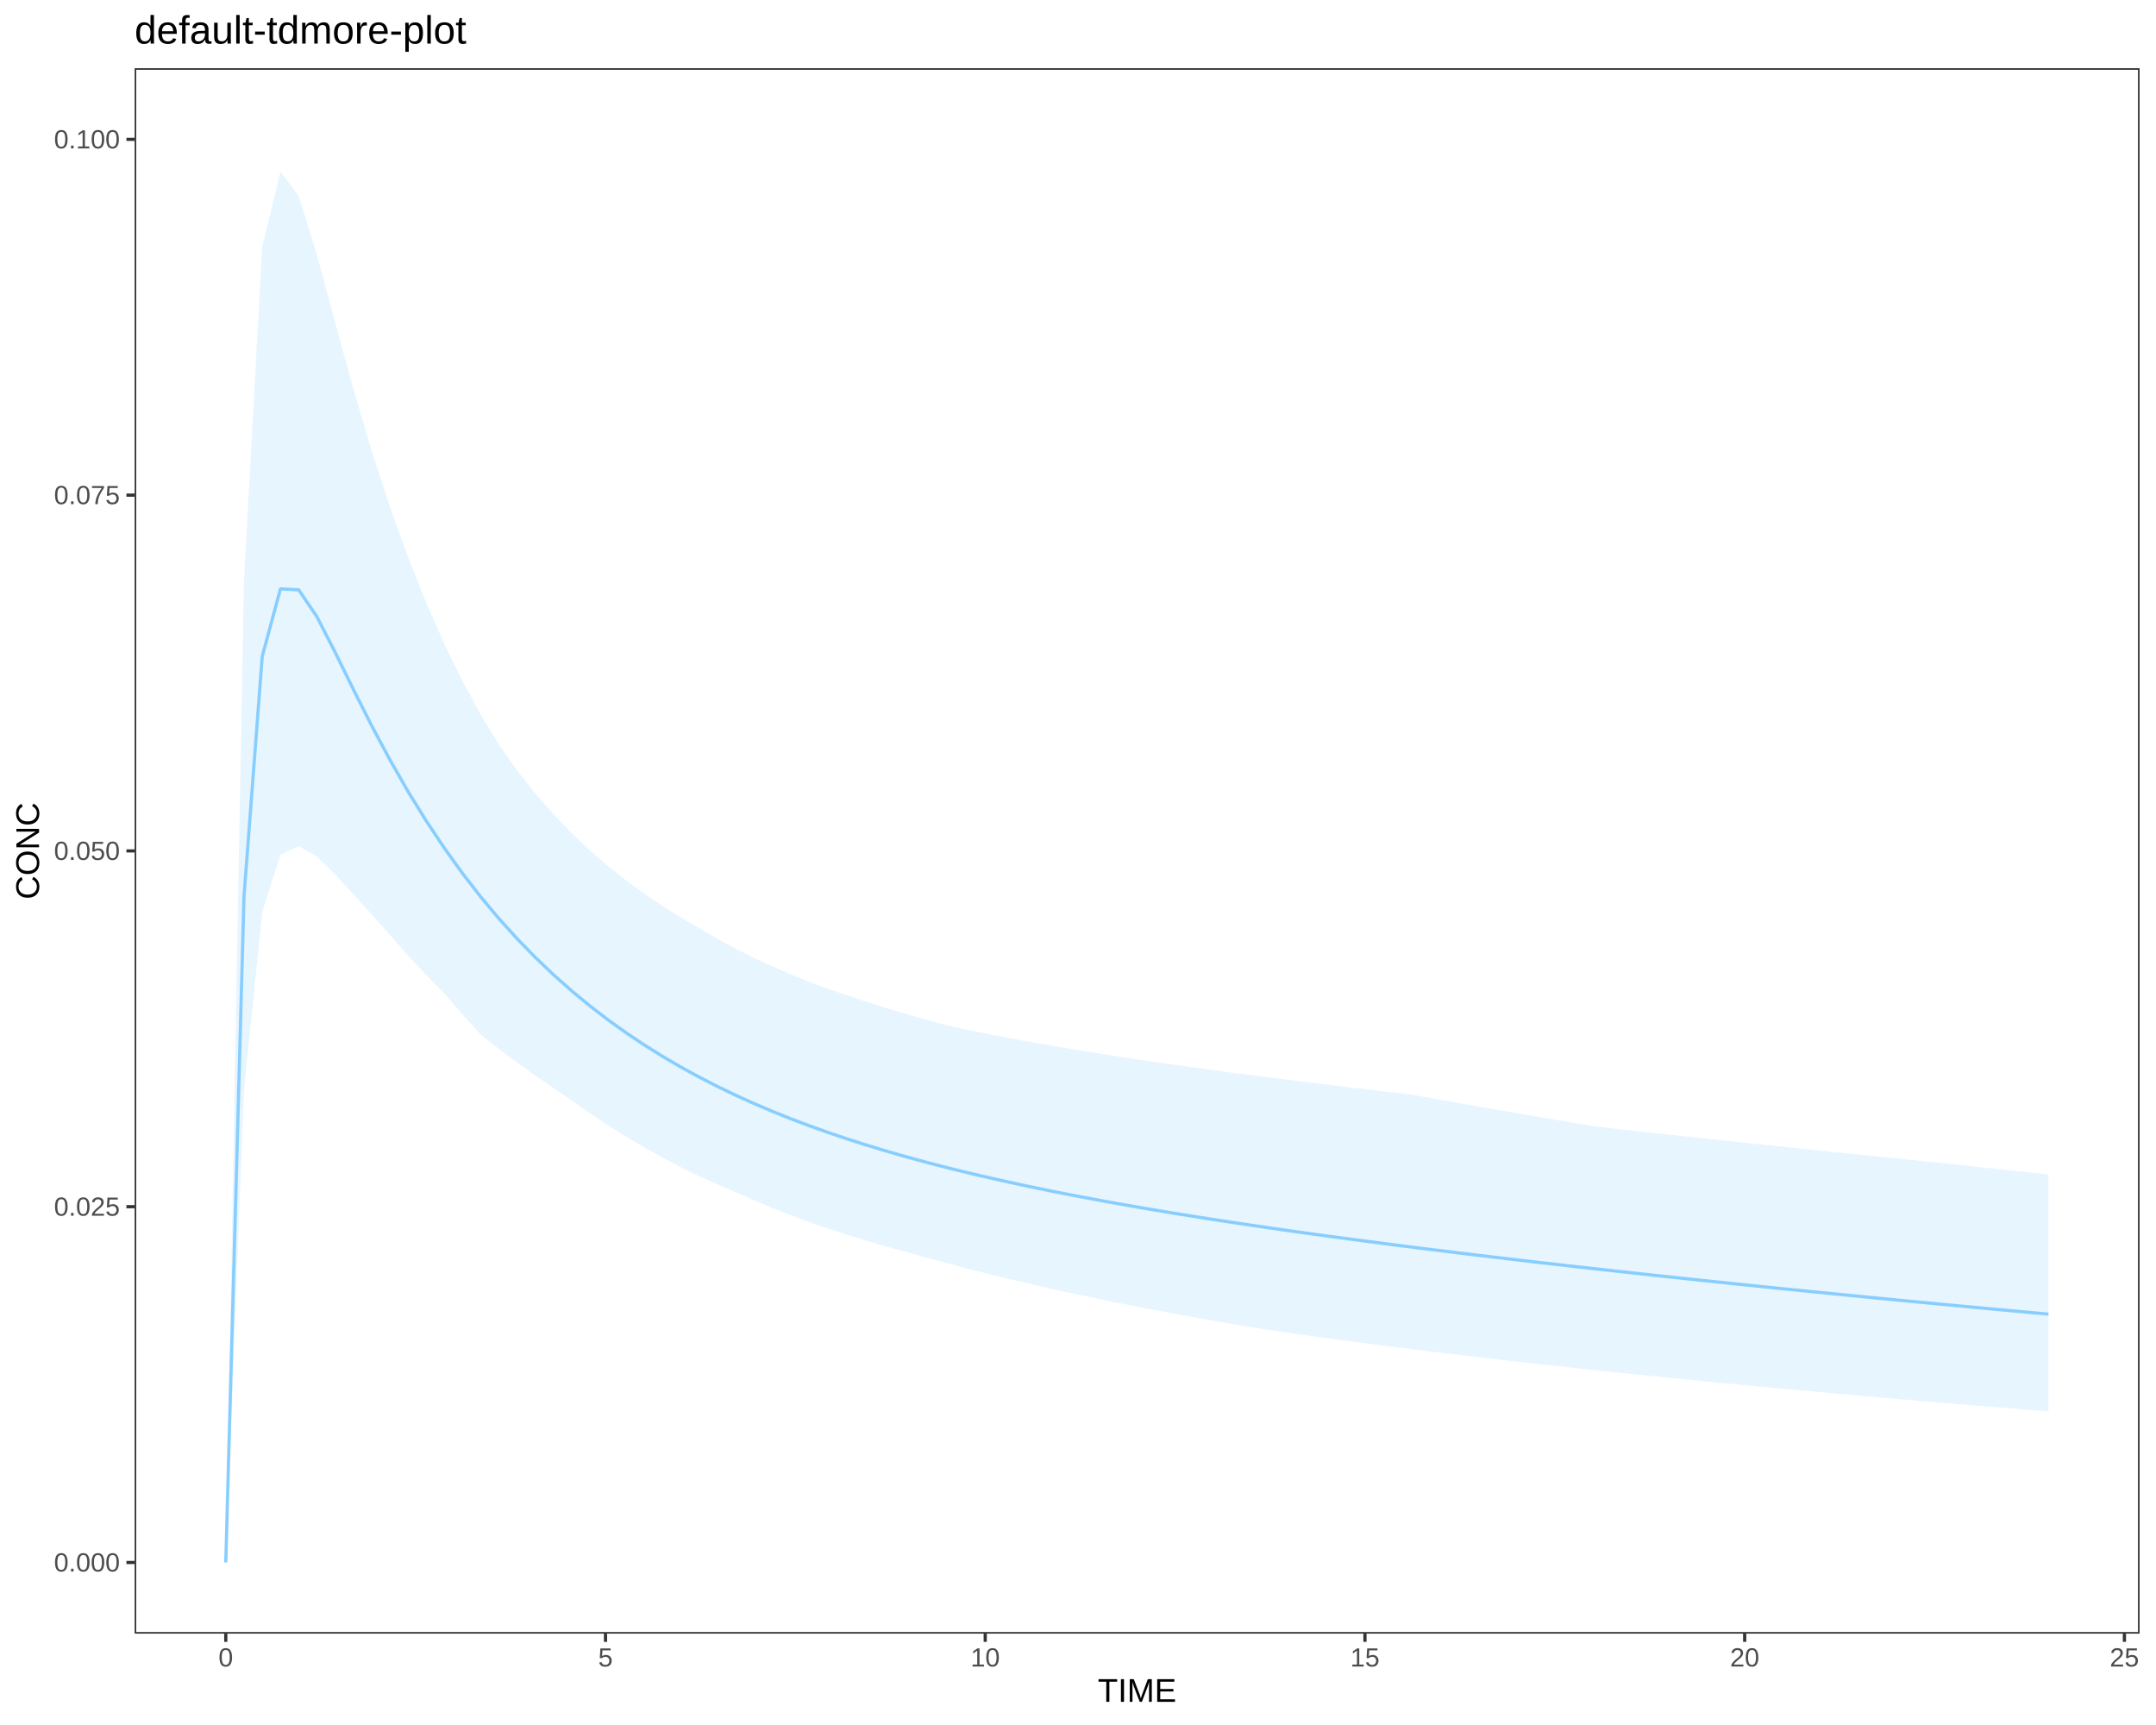
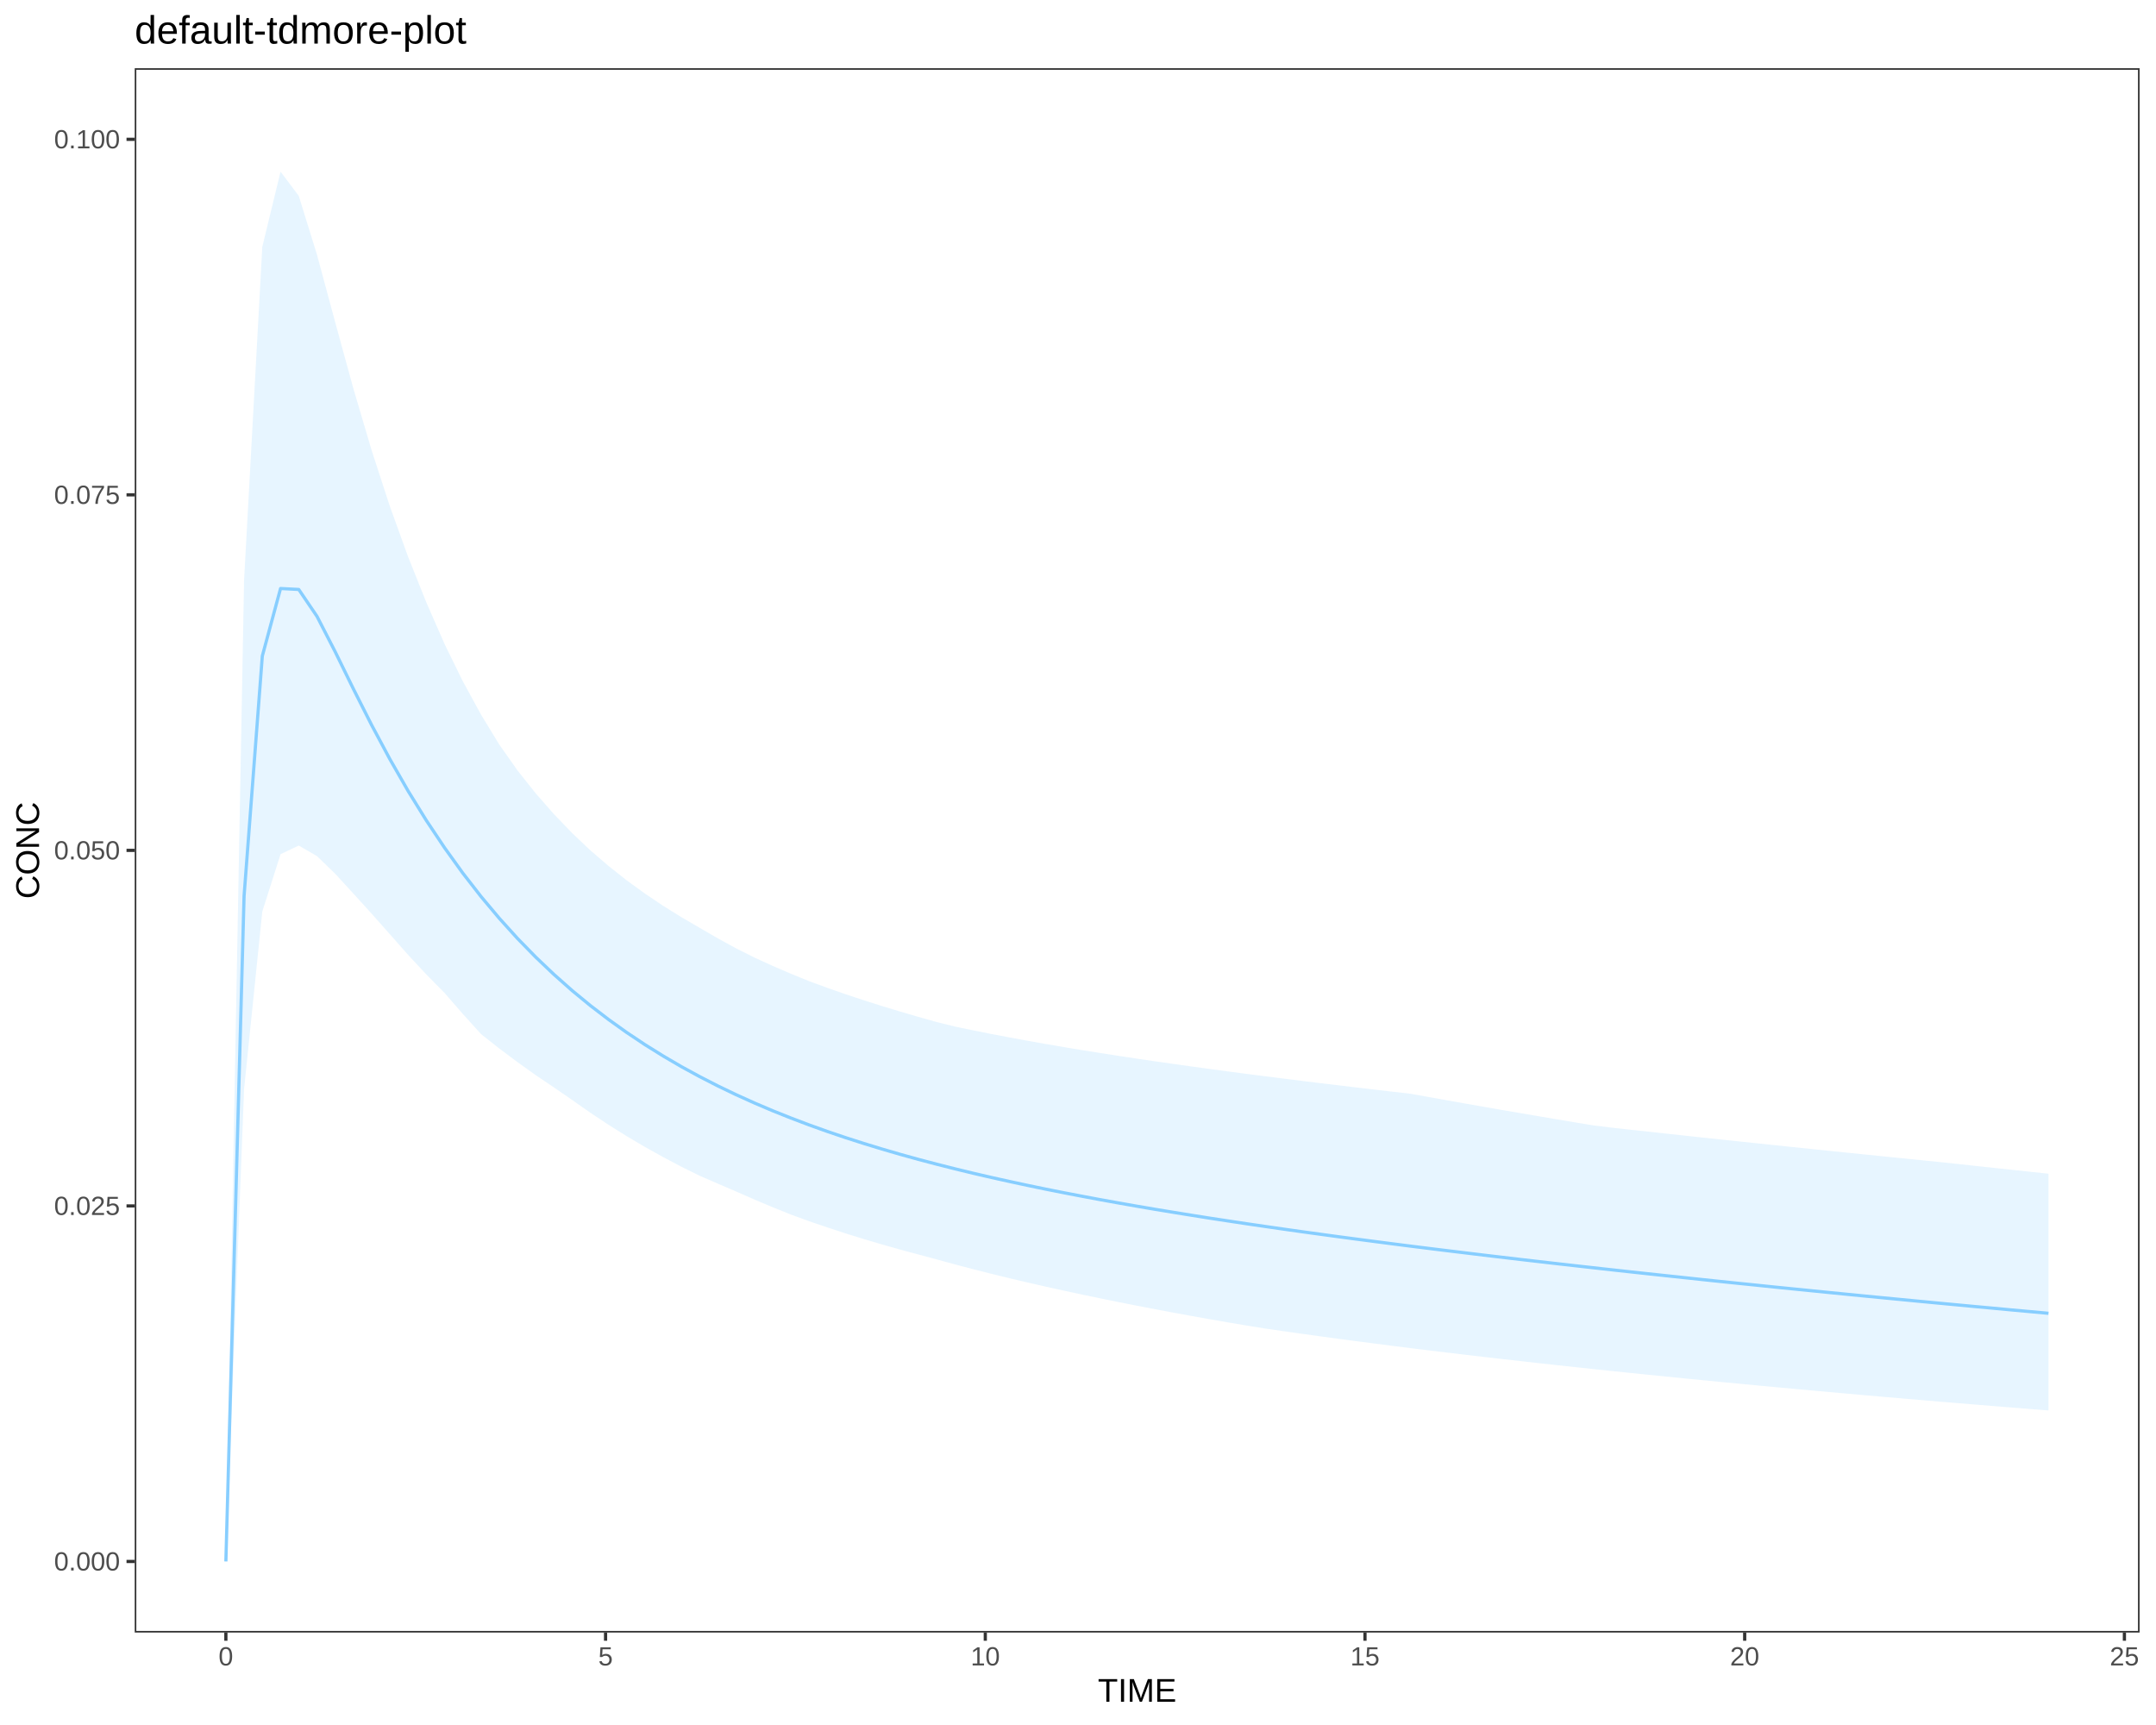
<svg xmlns="http://www.w3.org/2000/svg" viewBox="0 0 720.00 576.00">
  <defs>
    <style type="text/css">
    line, polyline, polygon, path, rect, circle {
      fill: none;
      stroke: #000000;
      stroke-linecap: round;
      stroke-linejoin: round;
      stroke-miterlimit: 10.00;
    }
  </style>
  </defs>
  <rect width="100%" height="100%" style="stroke: none; fill: #FFFFFF;" />
  <rect x="0.00" y="0.00" width="720.00" height="576.00" style="stroke-width: 1.07; stroke: #FFFFFF; fill: #FFFFFF;" />
  <defs>
-     <clipPath id="cpNDQuOTZ8NzE0LjUyfDU0NS40OXwyMi43Nw==">
-       <rect x="44.96" y="22.77" width="669.56" height="522.72" />
+     <clipPath id="cpNDQuOTl8NzE0LjUyfDU0NS4xM3wyMi43Nw==">
+       <rect x="44.99" y="22.77" width="669.53" height="522.36" />
    </clipPath>
  </defs>
-   <rect x="44.96" y="22.77" width="669.56" height="522.72" style="stroke-width: 1.07; stroke: none; fill: #FFFFFF;" clip-path="url(#cpNDQuOTZ8NzE0LjUyfDU0NS40OXwyMi43Nw==)" />
-   <polyline points="75.40,521.73 81.48,299.37 87.57,219.19 93.66,196.63 99.75,196.95 105.83,205.93 111.92,217.80 118.01,230.21 124.09,242.28 130.18,253.66 136.27,264.28 142.35,274.14 148.44,283.27 154.53,291.73 160.61,299.56 166.70,306.82 172.79,313.55 178.87,319.79 184.96,325.59 191.05,330.98 197.14,335.99 203.22,340.66 209.31,345.01 215.40,349.08 221.48,352.87 227.57,356.42 233.66,359.74 239.74,362.86 245.83,365.79 251.92,368.54 258.00,371.12 264.09,373.57 270.18,375.87 276.26,378.05 282.35,380.11 288.44,382.07 294.53,383.93 300.61,385.70 306.70,387.39 312.79,389.00 318.87,390.54 324.96,392.01 331.05,393.42 337.13,394.78 343.22,396.09 349.31,397.35 355.39,398.56 361.48,399.73 367.57,400.87 373.65,401.97 379.74,403.04 385.83,404.08 391.92,405.09 398.00,406.07 404.09,407.03 410.18,407.97 416.26,408.88 422.35,409.78 428.44,410.66 434.52,411.52 440.61,412.36 446.70,413.19 452.78,414.00 458.87,414.80 464.96,415.59 471.05,416.37 477.13,417.13 483.22,417.88 489.31,418.63 495.39,419.36 501.48,420.08 507.57,420.80 513.65,421.51 519.74,422.20 525.83,422.90 531.91,423.58 538.00,424.25 544.09,424.92 550.17,425.59 556.26,426.24 562.35,426.89 568.44,427.54 574.52,428.17 580.61,428.81 586.70,429.43 592.78,430.06 598.87,430.67 604.96,431.28 611.04,431.89 617.13,432.49 623.22,433.09 629.30,433.68 635.39,434.27 641.48,434.85 647.56,435.43 653.65,436.00 659.74,436.57 665.83,437.14 671.91,437.70 678.00,438.26 684.09,438.81 " style="stroke-width: 1.07; stroke: #87CEFF; stroke-linecap: butt;" clip-path="url(#cpNDQuOTZ8NzE0LjUyfDU0NS40OXwyMi43Nw==)" />
-   <polygon points="75.40,521.73 81.48,193.87 87.57,82.42 93.66,57.34 99.75,65.44 105.83,85.10 111.92,107.70 118.01,129.89 124.09,150.50 130.18,169.21 136.27,186.04 142.35,201.30 148.44,215.19 154.53,227.62 160.61,238.76 166.70,248.77 172.79,257.41 178.87,265.07 184.96,272.03 191.05,278.36 197.14,284.13 203.22,289.37 209.31,294.17 215.40,298.60 221.48,302.69 227.57,306.48 233.66,310.03 239.74,313.56 245.83,316.88 251.92,319.94 258.00,322.72 264.09,325.35 270.18,327.83 276.26,330.07 282.35,332.19 288.44,334.21 294.53,336.14 300.61,338.00 306.70,339.77 312.79,341.49 318.87,343.00 324.96,344.27 331.05,345.48 337.13,346.65 343.22,347.77 349.31,348.84 355.39,349.89 361.48,350.89 367.57,351.87 373.65,352.81 379.74,353.73 385.83,354.63 391.92,355.50 398.00,356.36 404.09,357.19 410.18,358.01 416.26,358.81 422.35,359.59 428.44,360.36 434.52,361.12 440.61,361.87 446.70,362.61 452.78,363.33 458.87,364.05 464.96,364.76 471.05,365.46 477.13,366.54 483.22,367.65 489.31,368.73 495.39,369.80 501.48,370.85 507.57,371.90 513.65,372.94 519.74,373.97 525.83,374.99 531.91,376.00 538.00,376.76 544.09,377.43 550.17,378.10 556.26,378.76 562.35,379.42 568.44,380.07 574.52,380.72 580.61,381.37 586.70,382.01 592.78,382.65 598.87,383.29 604.96,383.92 611.04,384.55 617.13,385.17 623.22,385.79 629.30,386.41 635.39,387.03 641.48,387.64 647.56,388.25 653.65,388.91 659.74,389.57 665.83,390.22 671.91,390.88 678.00,391.53 684.09,392.17 684.09,471.28 678.00,470.80 671.91,470.31 665.83,469.82 659.74,469.32 653.65,468.82 647.56,468.31 641.48,467.80 635.39,467.28 629.30,466.75 623.22,466.22 617.13,465.68 611.04,465.14 604.96,464.59 598.87,464.03 592.78,463.47 586.70,462.90 580.61,462.32 574.52,461.74 568.44,461.15 562.35,460.55 556.26,459.94 550.17,459.33 544.09,458.70 538.00,458.07 531.91,457.43 525.83,456.78 519.74,456.12 513.65,455.45 507.57,454.77 501.48,454.08 495.39,453.38 489.31,452.66 483.22,451.94 477.13,451.20 471.05,450.45 464.96,449.68 458.87,448.91 452.78,448.11 446.70,447.30 440.61,446.47 434.52,445.63 428.44,444.76 422.35,443.88 416.26,442.90 410.18,441.87 404.09,440.81 398.00,439.72 391.92,438.61 385.83,437.47 379.74,436.30 373.65,435.09 367.57,433.85 361.48,432.58 355.39,431.27 349.31,429.93 343.22,428.54 337.13,427.11 331.05,425.62 324.96,424.08 318.87,422.48 312.79,420.81 306.70,419.17 300.61,417.53 294.53,415.81 288.44,414.01 282.35,412.12 276.26,410.13 270.18,408.04 264.09,405.81 258.00,403.37 251.92,400.80 245.83,398.13 239.74,395.52 233.66,392.86 227.57,389.86 221.48,386.64 215.40,383.24 209.31,379.65 203.22,375.85 197.14,371.81 191.05,367.53 184.96,363.35 178.87,359.23 172.79,354.87 166.70,350.33 160.61,345.51 154.53,338.77 148.44,331.77 142.35,325.59 136.27,319.06 130.18,312.16 124.09,305.30 118.01,298.59 111.92,291.96 105.83,286.05 99.75,282.52 93.66,285.41 87.57,304.54 81.48,363.89 75.40,521.73 " style="stroke-width: 0.00; stroke: none; fill: #87CEFF; fill-opacity: 0.20;" clip-path="url(#cpNDQuOTZ8NzE0LjUyfDU0NS40OXwyMi43Nw==)" />
-   <polyline points="75.40,521.73 81.48,193.87 87.57,82.42 93.66,57.34 99.75,65.44 105.83,85.10 111.92,107.70 118.01,129.89 124.09,150.50 130.18,169.21 136.27,186.04 142.35,201.30 148.44,215.19 154.53,227.62 160.61,238.76 166.70,248.77 172.79,257.41 178.87,265.07 184.96,272.03 191.05,278.36 197.14,284.13 203.22,289.37 209.31,294.17 215.40,298.60 221.48,302.69 227.57,306.48 233.66,310.03 239.74,313.56 245.83,316.88 251.92,319.94 258.00,322.72 264.09,325.35 270.18,327.83 276.26,330.07 282.35,332.19 288.44,334.21 294.53,336.14 300.61,338.00 306.70,339.77 312.79,341.49 318.87,343.00 324.96,344.27 331.05,345.48 337.13,346.65 343.22,347.77 349.31,348.84 355.39,349.89 361.48,350.89 367.57,351.87 373.65,352.81 379.74,353.73 385.83,354.63 391.92,355.50 398.00,356.36 404.09,357.19 410.18,358.01 416.26,358.81 422.35,359.59 428.44,360.36 434.52,361.12 440.61,361.87 446.70,362.61 452.78,363.33 458.87,364.05 464.96,364.76 471.05,365.46 477.13,366.54 483.22,367.65 489.31,368.73 495.39,369.80 501.48,370.85 507.57,371.90 513.65,372.94 519.74,373.97 525.83,374.99 531.91,376.00 538.00,376.76 544.09,377.43 550.17,378.10 556.26,378.76 562.35,379.42 568.44,380.07 574.52,380.72 580.61,381.37 586.70,382.01 592.78,382.65 598.87,383.29 604.96,383.92 611.04,384.55 617.13,385.17 623.22,385.79 629.30,386.41 635.39,387.03 641.48,387.64 647.56,388.25 653.65,388.91 659.74,389.57 665.83,390.22 671.91,390.88 678.00,391.53 684.09,392.17 " style="stroke-width: 1.07; stroke: none;" clip-path="url(#cpNDQuOTZ8NzE0LjUyfDU0NS40OXwyMi43Nw==)" />
-   <polyline points="684.09,471.28 678.00,470.80 671.91,470.31 665.83,469.82 659.74,469.32 653.65,468.82 647.56,468.31 641.48,467.80 635.39,467.28 629.30,466.75 623.22,466.22 617.13,465.68 611.04,465.14 604.96,464.59 598.87,464.03 592.78,463.47 586.70,462.90 580.61,462.32 574.52,461.74 568.44,461.15 562.35,460.55 556.26,459.94 550.17,459.33 544.09,458.70 538.00,458.07 531.91,457.43 525.83,456.78 519.74,456.12 513.65,455.45 507.57,454.77 501.48,454.08 495.39,453.38 489.31,452.66 483.22,451.94 477.13,451.20 471.05,450.45 464.96,449.68 458.87,448.91 452.78,448.11 446.70,447.30 440.61,446.47 434.52,445.63 428.44,444.76 422.35,443.88 416.26,442.90 410.18,441.87 404.09,440.81 398.00,439.72 391.92,438.61 385.83,437.47 379.74,436.30 373.65,435.09 367.57,433.85 361.48,432.58 355.39,431.27 349.31,429.93 343.22,428.54 337.13,427.11 331.05,425.62 324.96,424.08 318.87,422.48 312.79,420.81 306.70,419.17 300.61,417.53 294.53,415.81 288.44,414.01 282.35,412.12 276.26,410.13 270.18,408.04 264.09,405.81 258.00,403.37 251.92,400.80 245.83,398.13 239.74,395.52 233.66,392.86 227.57,389.86 221.48,386.64 215.40,383.24 209.31,379.65 203.22,375.85 197.14,371.81 191.05,367.53 184.96,363.35 178.87,359.23 172.79,354.87 166.70,350.33 160.61,345.51 154.53,338.77 148.44,331.77 142.35,325.59 136.27,319.06 130.18,312.16 124.09,305.30 118.01,298.59 111.92,291.96 105.83,286.05 99.75,282.52 93.66,285.41 87.57,304.54 81.48,363.89 75.40,521.73 " style="stroke-width: 1.07; stroke: none;" clip-path="url(#cpNDQuOTZ8NzE0LjUyfDU0NS40OXwyMi43Nw==)" />
-   <rect x="44.96" y="22.77" width="669.56" height="522.72" style="stroke-width: 1.07; stroke: #333333;" clip-path="url(#cpNDQuOTZ8NzE0LjUyfDU0NS40OXwyMi43Nw==)" />
+   <rect x="44.99" y="22.77" width="669.53" height="522.36" style="stroke-width: 1.07; stroke: none; fill: #FFFFFF;" clip-path="url(#cpNDQuOTl8NzE0LjUyfDU0NS4xM3wyMi43Nw==)" />
+   <polyline points="75.43,521.39 81.51,299.18 87.60,219.06 93.69,196.51 99.77,196.83 105.86,205.81 111.95,217.66 118.03,230.07 124.12,242.13 130.21,253.51 136.29,264.12 142.38,273.97 148.47,283.09 154.55,291.54 160.64,299.37 166.73,306.62 172.81,313.35 178.90,319.59 184.99,325.38 191.07,330.77 197.16,335.78 203.25,340.44 209.33,344.79 215.42,348.85 221.51,352.64 227.59,356.19 233.68,359.51 239.77,362.63 245.85,365.55 251.94,368.30 258.03,370.89 264.11,373.32 270.20,375.63 276.29,377.81 282.37,379.87 288.46,381.82 294.55,383.68 300.63,385.45 306.72,387.14 312.80,388.74 318.89,390.28 324.98,391.76 331.06,393.17 337.15,394.52 343.24,395.83 349.32,397.09 355.41,398.30 361.50,399.47 367.58,400.61 373.67,401.71 379.76,402.78 385.84,403.82 391.93,404.82 398.02,405.81 404.10,406.77 410.19,407.70 416.28,408.62 422.36,409.51 428.45,410.39 434.54,411.25 440.62,412.09 446.71,412.92 452.80,413.73 458.88,414.53 464.97,415.32 471.06,416.10 477.14,416.86 483.23,417.61 489.32,418.35 495.40,419.09 501.49,419.81 507.58,420.53 513.66,421.23 519.75,421.93 525.84,422.62 531.92,423.30 538.01,423.98 544.10,424.65 550.18,425.31 556.27,425.96 562.36,426.61 568.44,427.26 574.53,427.90 580.62,428.53 586.70,429.15 592.79,429.78 598.88,430.39 604.96,431.00 611.05,431.61 617.13,432.21 623.22,432.81 629.31,433.40 635.39,433.98 641.48,434.57 647.57,435.15 653.65,435.72 659.74,436.29 665.83,436.85 671.91,437.42 678.00,437.97 684.09,438.53 " style="stroke-width: 1.07; stroke: #87CEFF; stroke-linecap: butt;" clip-path="url(#cpNDQuOTl8NzE0LjUyfDU0NS4xM3wyMi43Nw==)" />
+   <polygon points="75.43,521.39 81.51,193.75 87.60,82.38 93.69,57.32 99.77,65.41 105.86,85.06 111.95,107.64 118.03,129.82 124.12,150.42 130.21,169.11 136.29,185.93 142.38,201.17 148.47,215.06 154.55,227.48 160.64,238.61 166.73,248.61 172.81,257.25 178.90,264.91 184.99,271.86 191.07,278.18 197.16,283.95 203.25,289.18 209.33,293.99 215.42,298.41 221.51,302.50 227.59,306.28 233.68,309.83 239.77,313.36 245.85,316.68 251.94,319.74 258.03,322.52 264.11,325.14 270.20,327.62 276.29,329.86 282.37,331.98 288.46,334.00 294.55,335.93 300.63,337.78 306.72,339.56 312.80,341.27 318.89,342.78 324.98,344.05 331.06,345.26 337.15,346.42 343.24,347.54 349.32,348.62 355.41,349.66 361.50,350.67 367.58,351.64 373.67,352.59 379.76,353.51 385.84,354.40 391.93,355.27 398.02,356.13 404.10,356.96 410.19,357.78 416.28,358.58 422.36,359.36 428.45,360.13 434.54,360.89 440.62,361.64 446.71,362.37 452.80,363.10 458.88,363.81 464.97,364.52 471.06,365.22 477.14,366.31 483.23,367.41 489.32,368.49 495.40,369.56 501.49,370.62 507.58,371.66 513.66,372.70 519.75,373.73 525.84,374.75 531.92,375.76 538.01,376.51 544.10,377.19 550.18,377.85 556.27,378.51 562.36,379.17 568.44,379.83 574.53,380.48 580.62,381.12 586.70,381.76 592.79,382.40 598.88,383.04 604.96,383.67 611.05,384.30 617.13,384.92 623.22,385.54 629.31,386.16 635.39,386.78 641.48,387.39 647.57,388.00 653.65,388.65 659.74,389.31 665.83,389.97 671.91,390.62 678.00,391.27 684.09,391.92 684.09,470.97 678.00,470.49 671.91,470.00 665.83,469.51 659.74,469.01 653.65,468.51 647.57,468.01 641.48,467.49 635.39,466.97 629.31,466.45 623.22,465.92 617.13,465.38 611.05,464.84 604.96,464.29 598.88,463.73 592.79,463.17 586.70,462.60 580.62,462.02 574.53,461.44 568.44,460.85 562.36,460.25 556.27,459.64 550.18,459.03 544.10,458.40 538.01,457.77 531.92,457.13 525.84,456.48 519.75,455.82 513.66,455.15 507.58,454.47 501.49,453.78 495.40,453.08 489.32,452.37 483.23,451.64 477.14,450.91 471.06,450.16 464.97,449.39 458.88,448.61 452.80,447.82 446.71,447.01 440.62,446.18 434.54,445.34 428.45,444.47 422.36,443.59 416.28,442.61 410.19,441.58 404.10,440.52 398.02,439.44 391.93,438.32 385.84,437.18 379.76,436.01 373.67,434.81 367.58,433.57 361.50,432.30 355.41,430.99 349.32,429.65 343.24,428.26 337.15,426.83 331.06,425.34 324.98,423.80 318.89,422.20 312.80,420.53 306.72,418.90 300.63,417.26 294.55,415.54 288.46,413.74 282.37,411.85 276.29,409.86 270.20,407.78 264.11,405.55 258.03,403.11 251.94,400.54 245.85,397.87 239.77,395.26 233.68,392.61 227.59,389.60 221.51,386.39 215.42,383.00 209.33,379.41 203.25,375.60 197.16,371.57 191.07,367.29 184.99,363.11 178.90,359.00 172.81,354.65 166.73,350.10 160.64,345.29 154.55,338.55 148.47,331.56 142.38,325.38 136.29,318.85 130.21,311.96 124.12,305.10 118.03,298.40 111.95,291.77 105.86,285.87 99.77,282.34 93.69,285.23 87.60,304.35 81.51,363.65 75.43,521.39 " style="stroke-width: 0.00; stroke: none; fill: #87CEFF; fill-opacity: 0.20;" clip-path="url(#cpNDQuOTl8NzE0LjUyfDU0NS4xM3wyMi43Nw==)" />
+   <polyline points="75.43,521.39 81.51,193.75 87.60,82.38 93.69,57.32 99.77,65.41 105.86,85.06 111.95,107.64 118.03,129.82 124.12,150.42 130.21,169.11 136.29,185.93 142.38,201.17 148.47,215.06 154.55,227.48 160.64,238.61 166.73,248.61 172.81,257.25 178.90,264.91 184.99,271.86 191.07,278.18 197.16,283.95 203.25,289.18 209.33,293.99 215.42,298.41 221.51,302.50 227.59,306.28 233.68,309.83 239.77,313.36 245.85,316.68 251.94,319.74 258.03,322.52 264.11,325.14 270.20,327.62 276.29,329.86 282.37,331.98 288.46,334.00 294.55,335.93 300.63,337.78 306.72,339.56 312.80,341.27 318.89,342.78 324.98,344.05 331.06,345.26 337.15,346.42 343.24,347.54 349.32,348.62 355.41,349.66 361.50,350.67 367.58,351.64 373.67,352.59 379.76,353.51 385.84,354.40 391.93,355.27 398.02,356.13 404.10,356.96 410.19,357.78 416.28,358.58 422.36,359.36 428.45,360.13 434.54,360.89 440.62,361.64 446.71,362.37 452.80,363.10 458.88,363.81 464.97,364.52 471.06,365.22 477.14,366.31 483.23,367.41 489.32,368.49 495.40,369.56 501.49,370.62 507.58,371.66 513.66,372.70 519.75,373.73 525.84,374.75 531.92,375.76 538.01,376.51 544.10,377.19 550.18,377.85 556.27,378.51 562.36,379.17 568.44,379.83 574.53,380.48 580.62,381.12 586.70,381.76 592.79,382.40 598.88,383.04 604.96,383.67 611.05,384.30 617.13,384.92 623.22,385.54 629.31,386.16 635.39,386.78 641.48,387.39 647.57,388.00 653.65,388.65 659.74,389.31 665.83,389.97 671.91,390.62 678.00,391.27 684.09,391.92 " style="stroke-width: 1.07; stroke: none;" clip-path="url(#cpNDQuOTl8NzE0LjUyfDU0NS4xM3wyMi43Nw==)" />
+   <polyline points="684.09,470.97 678.00,470.49 671.91,470.00 665.83,469.51 659.74,469.01 653.65,468.51 647.57,468.01 641.48,467.49 635.39,466.97 629.31,466.45 623.22,465.92 617.13,465.38 611.05,464.84 604.96,464.29 598.88,463.73 592.79,463.17 586.70,462.60 580.62,462.02 574.53,461.44 568.44,460.85 562.36,460.25 556.27,459.64 550.18,459.03 544.10,458.40 538.01,457.77 531.92,457.13 525.84,456.48 519.75,455.82 513.66,455.15 507.58,454.47 501.49,453.78 495.40,453.08 489.32,452.37 483.23,451.64 477.14,450.91 471.06,450.16 464.97,449.39 458.88,448.61 452.80,447.82 446.71,447.01 440.62,446.18 434.54,445.34 428.45,444.47 422.36,443.59 416.28,442.61 410.19,441.58 404.10,440.52 398.02,439.44 391.93,438.32 385.84,437.18 379.76,436.01 373.67,434.81 367.58,433.57 361.50,432.30 355.41,430.99 349.32,429.65 343.24,428.26 337.15,426.83 331.06,425.34 324.98,423.80 318.89,422.20 312.80,420.53 306.72,418.90 300.63,417.26 294.55,415.54 288.46,413.74 282.37,411.85 276.29,409.86 270.20,407.78 264.11,405.55 258.03,403.11 251.94,400.54 245.85,397.87 239.77,395.26 233.68,392.61 227.59,389.60 221.51,386.39 215.42,383.00 209.33,379.41 203.25,375.60 197.16,371.57 191.07,367.29 184.99,363.11 178.90,359.00 172.81,354.65 166.73,350.10 160.64,345.29 154.55,338.55 148.47,331.56 142.38,325.38 136.29,318.85 130.21,311.96 124.12,305.10 118.03,298.40 111.95,291.77 105.86,285.87 99.77,282.34 93.69,285.23 87.60,304.35 81.51,363.65 75.43,521.39 " style="stroke-width: 1.07; stroke: none;" clip-path="url(#cpNDQuOTl8NzE0LjUyfDU0NS4xM3wyMi43Nw==)" />
+   <rect x="44.99" y="22.77" width="669.53" height="522.36" style="stroke-width: 1.07; stroke: #333333;" clip-path="url(#cpNDQuOTl8NzE0LjUyfDU0NS4xM3wyMi43Nw==)" />
  <defs>
    <clipPath id="cpMC4wMHw3MjAuMDB8NTc2LjAwfDAuMDA=">
      <rect x="0.00" y="0.00" width="720.00" height="576.00" />
    </clipPath>
  </defs>
  <g clip-path="url(#cpMC4wMHw3MjAuMDB8NTc2LjAwfDAuMDA=)">
-     <text x="18.03" y="524.75" style="font-size: 8.80px; fill: #4D4D4D; font-family: Liberation Sans;" textLength="22.00px" lengthAdjust="spacingAndGlyphs">0.000</text>
+     <text x="18.06" y="524.41" style="font-size: 8.80px; fill: #4D4D4D; font-family: Liberation Sans;" textLength="22.00px" lengthAdjust="spacingAndGlyphs">0.000</text>
  </g>
  <g clip-path="url(#cpMC4wMHw3MjAuMDB8NTc2LjAwfDAuMDA=)">
-     <text x="18.03" y="405.95" style="font-size: 8.80px; fill: #4D4D4D; font-family: Liberation Sans;" textLength="22.00px" lengthAdjust="spacingAndGlyphs">0.025</text>
+     <text x="18.06" y="405.69" style="font-size: 8.80px; fill: #4D4D4D; font-family: Liberation Sans;" textLength="22.00px" lengthAdjust="spacingAndGlyphs">0.025</text>
  </g>
  <g clip-path="url(#cpMC4wMHw3MjAuMDB8NTc2LjAwfDAuMDA=)">
-     <text x="18.03" y="287.15" style="font-size: 8.80px; fill: #4D4D4D; font-family: Liberation Sans;" textLength="22.00px" lengthAdjust="spacingAndGlyphs">0.050</text>
+     <text x="18.06" y="286.97" style="font-size: 8.80px; fill: #4D4D4D; font-family: Liberation Sans;" textLength="22.00px" lengthAdjust="spacingAndGlyphs">0.050</text>
  </g>
  <g clip-path="url(#cpMC4wMHw3MjAuMDB8NTc2LjAwfDAuMDA=)">
-     <text x="18.03" y="168.35" style="font-size: 8.80px; fill: #4D4D4D; font-family: Liberation Sans;" textLength="22.00px" lengthAdjust="spacingAndGlyphs">0.075</text>
+     <text x="18.06" y="168.26" style="font-size: 8.80px; fill: #4D4D4D; font-family: Liberation Sans;" textLength="22.00px" lengthAdjust="spacingAndGlyphs">0.075</text>
  </g>
  <g clip-path="url(#cpMC4wMHw3MjAuMDB8NTc2LjAwfDAuMDA=)">
-     <text x="18.03" y="49.55" style="font-size: 8.80px; fill: #4D4D4D; font-family: Liberation Sans;" textLength="22.00px" lengthAdjust="spacingAndGlyphs">0.100</text>
+     <text x="18.06" y="49.54" style="font-size: 8.80px; fill: #4D4D4D; font-family: Liberation Sans;" textLength="22.00px" lengthAdjust="spacingAndGlyphs">0.100</text>
  </g>
-   <polyline points="42.22,521.73 44.96,521.73 " style="stroke-width: 1.07; stroke: #333333; stroke-linecap: butt;" clip-path="url(#cpMC4wMHw3MjAuMDB8NTc2LjAwfDAuMDA=)" />
-   <polyline points="42.22,402.93 44.96,402.93 " style="stroke-width: 1.07; stroke: #333333; stroke-linecap: butt;" clip-path="url(#cpMC4wMHw3MjAuMDB8NTc2LjAwfDAuMDA=)" />
-   <polyline points="42.22,284.13 44.96,284.13 " style="stroke-width: 1.07; stroke: #333333; stroke-linecap: butt;" clip-path="url(#cpMC4wMHw3MjAuMDB8NTc2LjAwfDAuMDA=)" />
-   <polyline points="42.22,165.33 44.96,165.33 " style="stroke-width: 1.07; stroke: #333333; stroke-linecap: butt;" clip-path="url(#cpMC4wMHw3MjAuMDB8NTc2LjAwfDAuMDA=)" />
-   <polyline points="42.22,46.53 44.96,46.53 " style="stroke-width: 1.07; stroke: #333333; stroke-linecap: butt;" clip-path="url(#cpMC4wMHw3MjAuMDB8NTc2LjAwfDAuMDA=)" />
-   <polyline points="75.40,548.23 75.40,545.49 " style="stroke-width: 1.07; stroke: #333333; stroke-linecap: butt;" clip-path="url(#cpMC4wMHw3MjAuMDB8NTc2LjAwfDAuMDA=)" />
-   <polyline points="202.21,548.23 202.21,545.49 " style="stroke-width: 1.07; stroke: #333333; stroke-linecap: butt;" clip-path="url(#cpMC4wMHw3MjAuMDB8NTc2LjAwfDAuMDA=)" />
-   <polyline points="329.02,548.23 329.02,545.49 " style="stroke-width: 1.07; stroke: #333333; stroke-linecap: butt;" clip-path="url(#cpMC4wMHw3MjAuMDB8NTc2LjAwfDAuMDA=)" />
-   <polyline points="455.83,548.23 455.83,545.49 " style="stroke-width: 1.07; stroke: #333333; stroke-linecap: butt;" clip-path="url(#cpMC4wMHw3MjAuMDB8NTc2LjAwfDAuMDA=)" />
-   <polyline points="582.64,548.23 582.64,545.49 " style="stroke-width: 1.07; stroke: #333333; stroke-linecap: butt;" clip-path="url(#cpMC4wMHw3MjAuMDB8NTc2LjAwfDAuMDA=)" />
-   <polyline points="709.45,548.23 709.45,545.49 " style="stroke-width: 1.07; stroke: #333333; stroke-linecap: butt;" clip-path="url(#cpMC4wMHw3MjAuMDB8NTc2LjAwfDAuMDA=)" />
+   <polyline points="42.25,521.39 44.99,521.39 " style="stroke-width: 1.07; stroke: #333333; stroke-linecap: butt;" clip-path="url(#cpMC4wMHw3MjAuMDB8NTc2LjAwfDAuMDA=)" />
+   <polyline points="42.25,402.67 44.99,402.67 " style="stroke-width: 1.07; stroke: #333333; stroke-linecap: butt;" clip-path="url(#cpMC4wMHw3MjAuMDB8NTc2LjAwfDAuMDA=)" />
+   <polyline points="42.25,283.95 44.99,283.95 " style="stroke-width: 1.07; stroke: #333333; stroke-linecap: butt;" clip-path="url(#cpMC4wMHw3MjAuMDB8NTc2LjAwfDAuMDA=)" />
+   <polyline points="42.25,165.23 44.99,165.23 " style="stroke-width: 1.07; stroke: #333333; stroke-linecap: butt;" clip-path="url(#cpMC4wMHw3MjAuMDB8NTc2LjAwfDAuMDA=)" />
+   <polyline points="42.25,46.52 44.99,46.52 " style="stroke-width: 1.07; stroke: #333333; stroke-linecap: butt;" clip-path="url(#cpMC4wMHw3MjAuMDB8NTc2LjAwfDAuMDA=)" />
+   <polyline points="75.43,547.87 75.43,545.13 " style="stroke-width: 1.07; stroke: #333333; stroke-linecap: butt;" clip-path="url(#cpMC4wMHw3MjAuMDB8NTc2LjAwfDAuMDA=)" />
+   <polyline points="202.23,547.87 202.23,545.13 " style="stroke-width: 1.07; stroke: #333333; stroke-linecap: butt;" clip-path="url(#cpMC4wMHw3MjAuMDB8NTc2LjAwfDAuMDA=)" />
+   <polyline points="329.04,547.87 329.04,545.13 " style="stroke-width: 1.07; stroke: #333333; stroke-linecap: butt;" clip-path="url(#cpMC4wMHw3MjAuMDB8NTc2LjAwfDAuMDA=)" />
+   <polyline points="455.84,547.87 455.84,545.13 " style="stroke-width: 1.07; stroke: #333333; stroke-linecap: butt;" clip-path="url(#cpMC4wMHw3MjAuMDB8NTc2LjAwfDAuMDA=)" />
+   <polyline points="582.64,547.87 582.64,545.13 " style="stroke-width: 1.07; stroke: #333333; stroke-linecap: butt;" clip-path="url(#cpMC4wMHw3MjAuMDB8NTc2LjAwfDAuMDA=)" />
+   <polyline points="709.45,547.87 709.45,545.13 " style="stroke-width: 1.07; stroke: #333333; stroke-linecap: butt;" clip-path="url(#cpMC4wMHw3MjAuMDB8NTc2LjAwfDAuMDA=)" />
  <g clip-path="url(#cpMC4wMHw3MjAuMDB8NTc2LjAwfDAuMDA=)">
-     <text x="72.95" y="556.47" style="font-size: 8.80px; fill: #4D4D4D; font-family: Liberation Sans;" textLength="4.89px" lengthAdjust="spacingAndGlyphs">0</text>
+     <text x="72.98" y="556.11" style="font-size: 8.80px; fill: #4D4D4D; font-family: Liberation Sans;" textLength="4.89px" lengthAdjust="spacingAndGlyphs">0</text>
  </g>
  <g clip-path="url(#cpMC4wMHw3MjAuMDB8NTc2LjAwfDAuMDA=)">
-     <text x="199.76" y="556.47" style="font-size: 8.80px; fill: #4D4D4D; font-family: Liberation Sans;" textLength="4.89px" lengthAdjust="spacingAndGlyphs">5</text>
+     <text x="199.79" y="556.11" style="font-size: 8.80px; fill: #4D4D4D; font-family: Liberation Sans;" textLength="4.89px" lengthAdjust="spacingAndGlyphs">5</text>
  </g>
  <g clip-path="url(#cpMC4wMHw3MjAuMDB8NTc2LjAwfDAuMDA=)">
-     <text x="324.13" y="556.47" style="font-size: 8.80px; fill: #4D4D4D; font-family: Liberation Sans;" textLength="9.78px" lengthAdjust="spacingAndGlyphs">10</text>
+     <text x="324.15" y="556.11" style="font-size: 8.80px; fill: #4D4D4D; font-family: Liberation Sans;" textLength="9.78px" lengthAdjust="spacingAndGlyphs">10</text>
  </g>
  <g clip-path="url(#cpMC4wMHw3MjAuMDB8NTc2LjAwfDAuMDA=)">
-     <text x="450.94" y="556.47" style="font-size: 8.80px; fill: #4D4D4D; font-family: Liberation Sans;" textLength="9.78px" lengthAdjust="spacingAndGlyphs">15</text>
+     <text x="450.95" y="556.11" style="font-size: 8.80px; fill: #4D4D4D; font-family: Liberation Sans;" textLength="9.78px" lengthAdjust="spacingAndGlyphs">15</text>
  </g>
  <g clip-path="url(#cpMC4wMHw3MjAuMDB8NTc2LjAwfDAuMDA=)">
-     <text x="577.75" y="556.47" style="font-size: 8.80px; fill: #4D4D4D; font-family: Liberation Sans;" textLength="9.78px" lengthAdjust="spacingAndGlyphs">20</text>
+     <text x="577.75" y="556.11" style="font-size: 8.80px; fill: #4D4D4D; font-family: Liberation Sans;" textLength="9.78px" lengthAdjust="spacingAndGlyphs">20</text>
  </g>
  <g clip-path="url(#cpMC4wMHw3MjAuMDB8NTc2LjAwfDAuMDA=)">
-     <text x="704.56" y="556.47" style="font-size: 8.80px; fill: #4D4D4D; font-family: Liberation Sans;" textLength="9.78px" lengthAdjust="spacingAndGlyphs">25</text>
+     <text x="704.56" y="556.11" style="font-size: 8.80px; fill: #4D4D4D; font-family: Liberation Sans;" textLength="9.78px" lengthAdjust="spacingAndGlyphs">25</text>
  </g>
  <g clip-path="url(#cpMC4wMHw3MjAuMDB8NTc2LjAwfDAuMDA=)">
-     <text x="366.60" y="568.27" style="font-size: 11.00px; font-family: Liberation Sans;" textLength="26.28px" lengthAdjust="spacingAndGlyphs">TIME</text>
+     <text x="366.62" y="568.24" style="font-size: 11.00px; font-family: Liberation Sans;" textLength="26.28px" lengthAdjust="spacingAndGlyphs">TIME</text>
  </g>
  <g clip-path="url(#cpMC4wMHw3MjAuMDB8NTc2LjAwfDAuMDA=)">
-     <text transform="translate(13.04,300.32) rotate(-90)" style="font-size: 11.00px; font-family: Liberation Sans;" textLength="32.38px" lengthAdjust="spacingAndGlyphs">CONC</text>
+     <text transform="translate(13.04,300.14) rotate(-90)" style="font-size: 11.00px; font-family: Liberation Sans;" textLength="32.38px" lengthAdjust="spacingAndGlyphs">CONC</text>
  </g>
  <g clip-path="url(#cpMC4wMHw3MjAuMDB8NTc2LjAwfDAuMDA=)">
-     <text x="44.96" y="14.56" style="font-size: 13.20px; font-family: Liberation Sans;" textLength="110.61px" lengthAdjust="spacingAndGlyphs">default-tdmore-plot</text>
+     <text x="44.99" y="14.56" style="font-size: 13.20px; font-family: Liberation Sans;" textLength="110.61px" lengthAdjust="spacingAndGlyphs">default-tdmore-plot</text>
  </g>
</svg>
